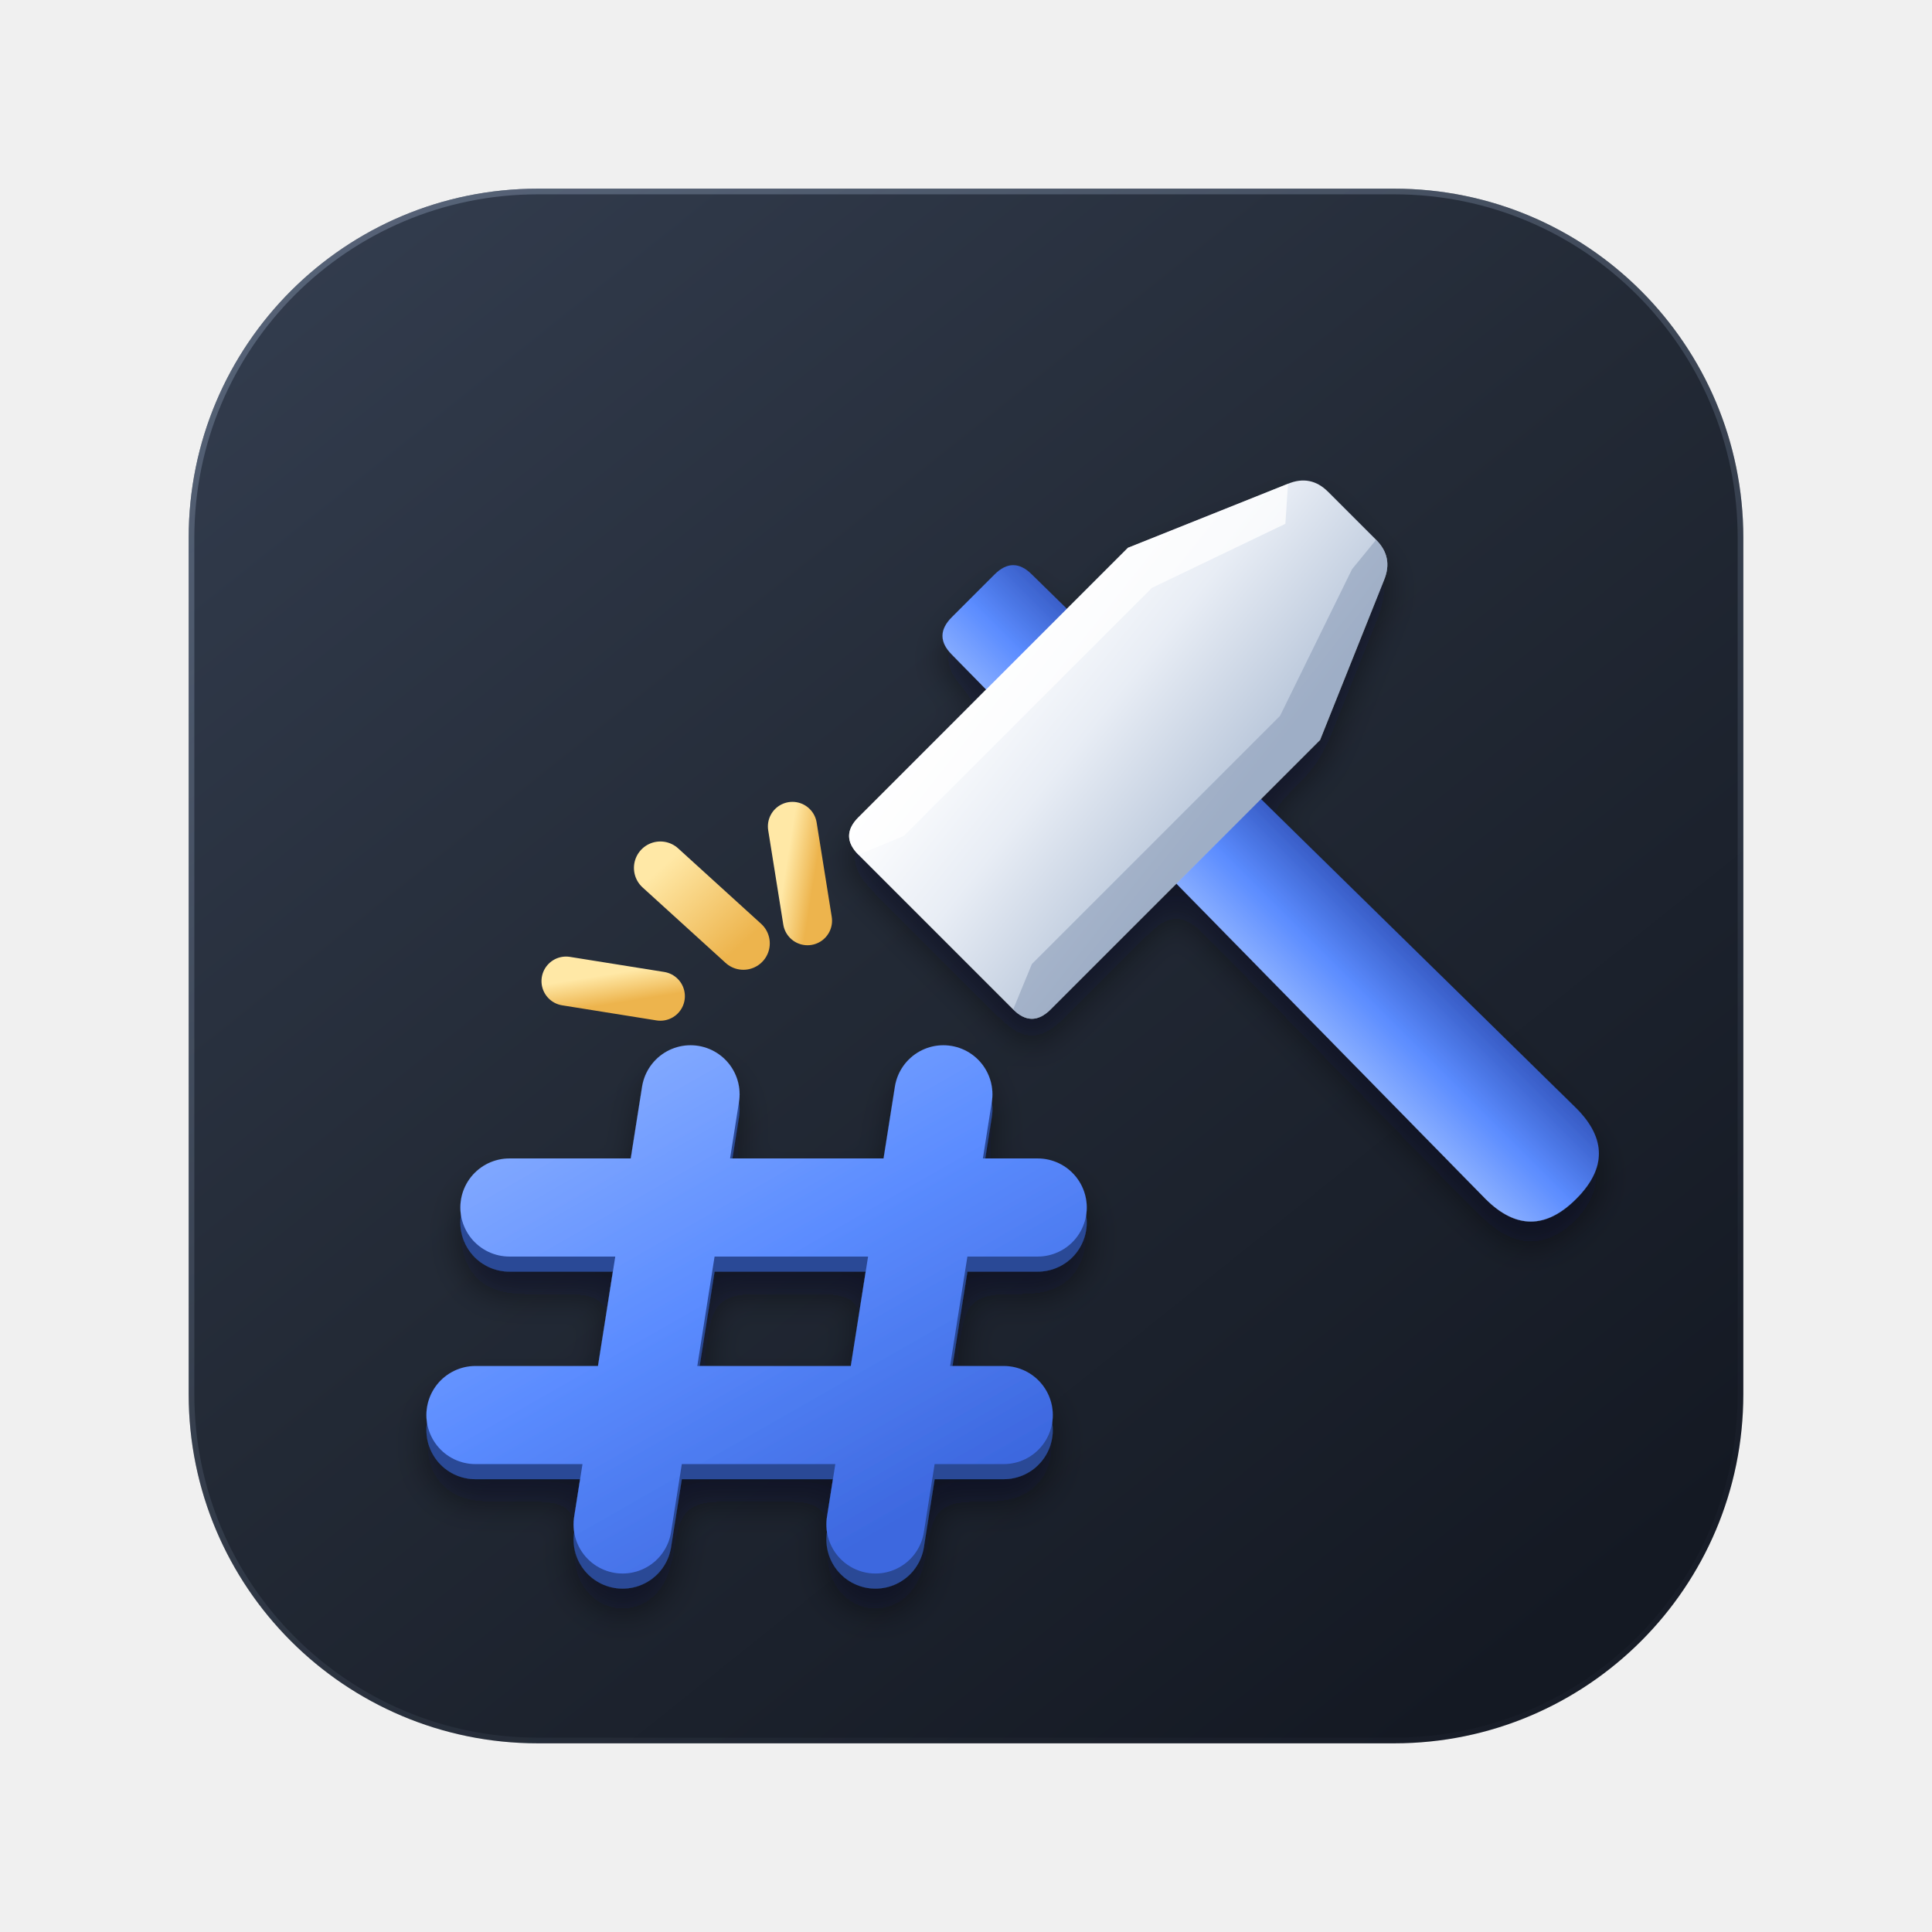
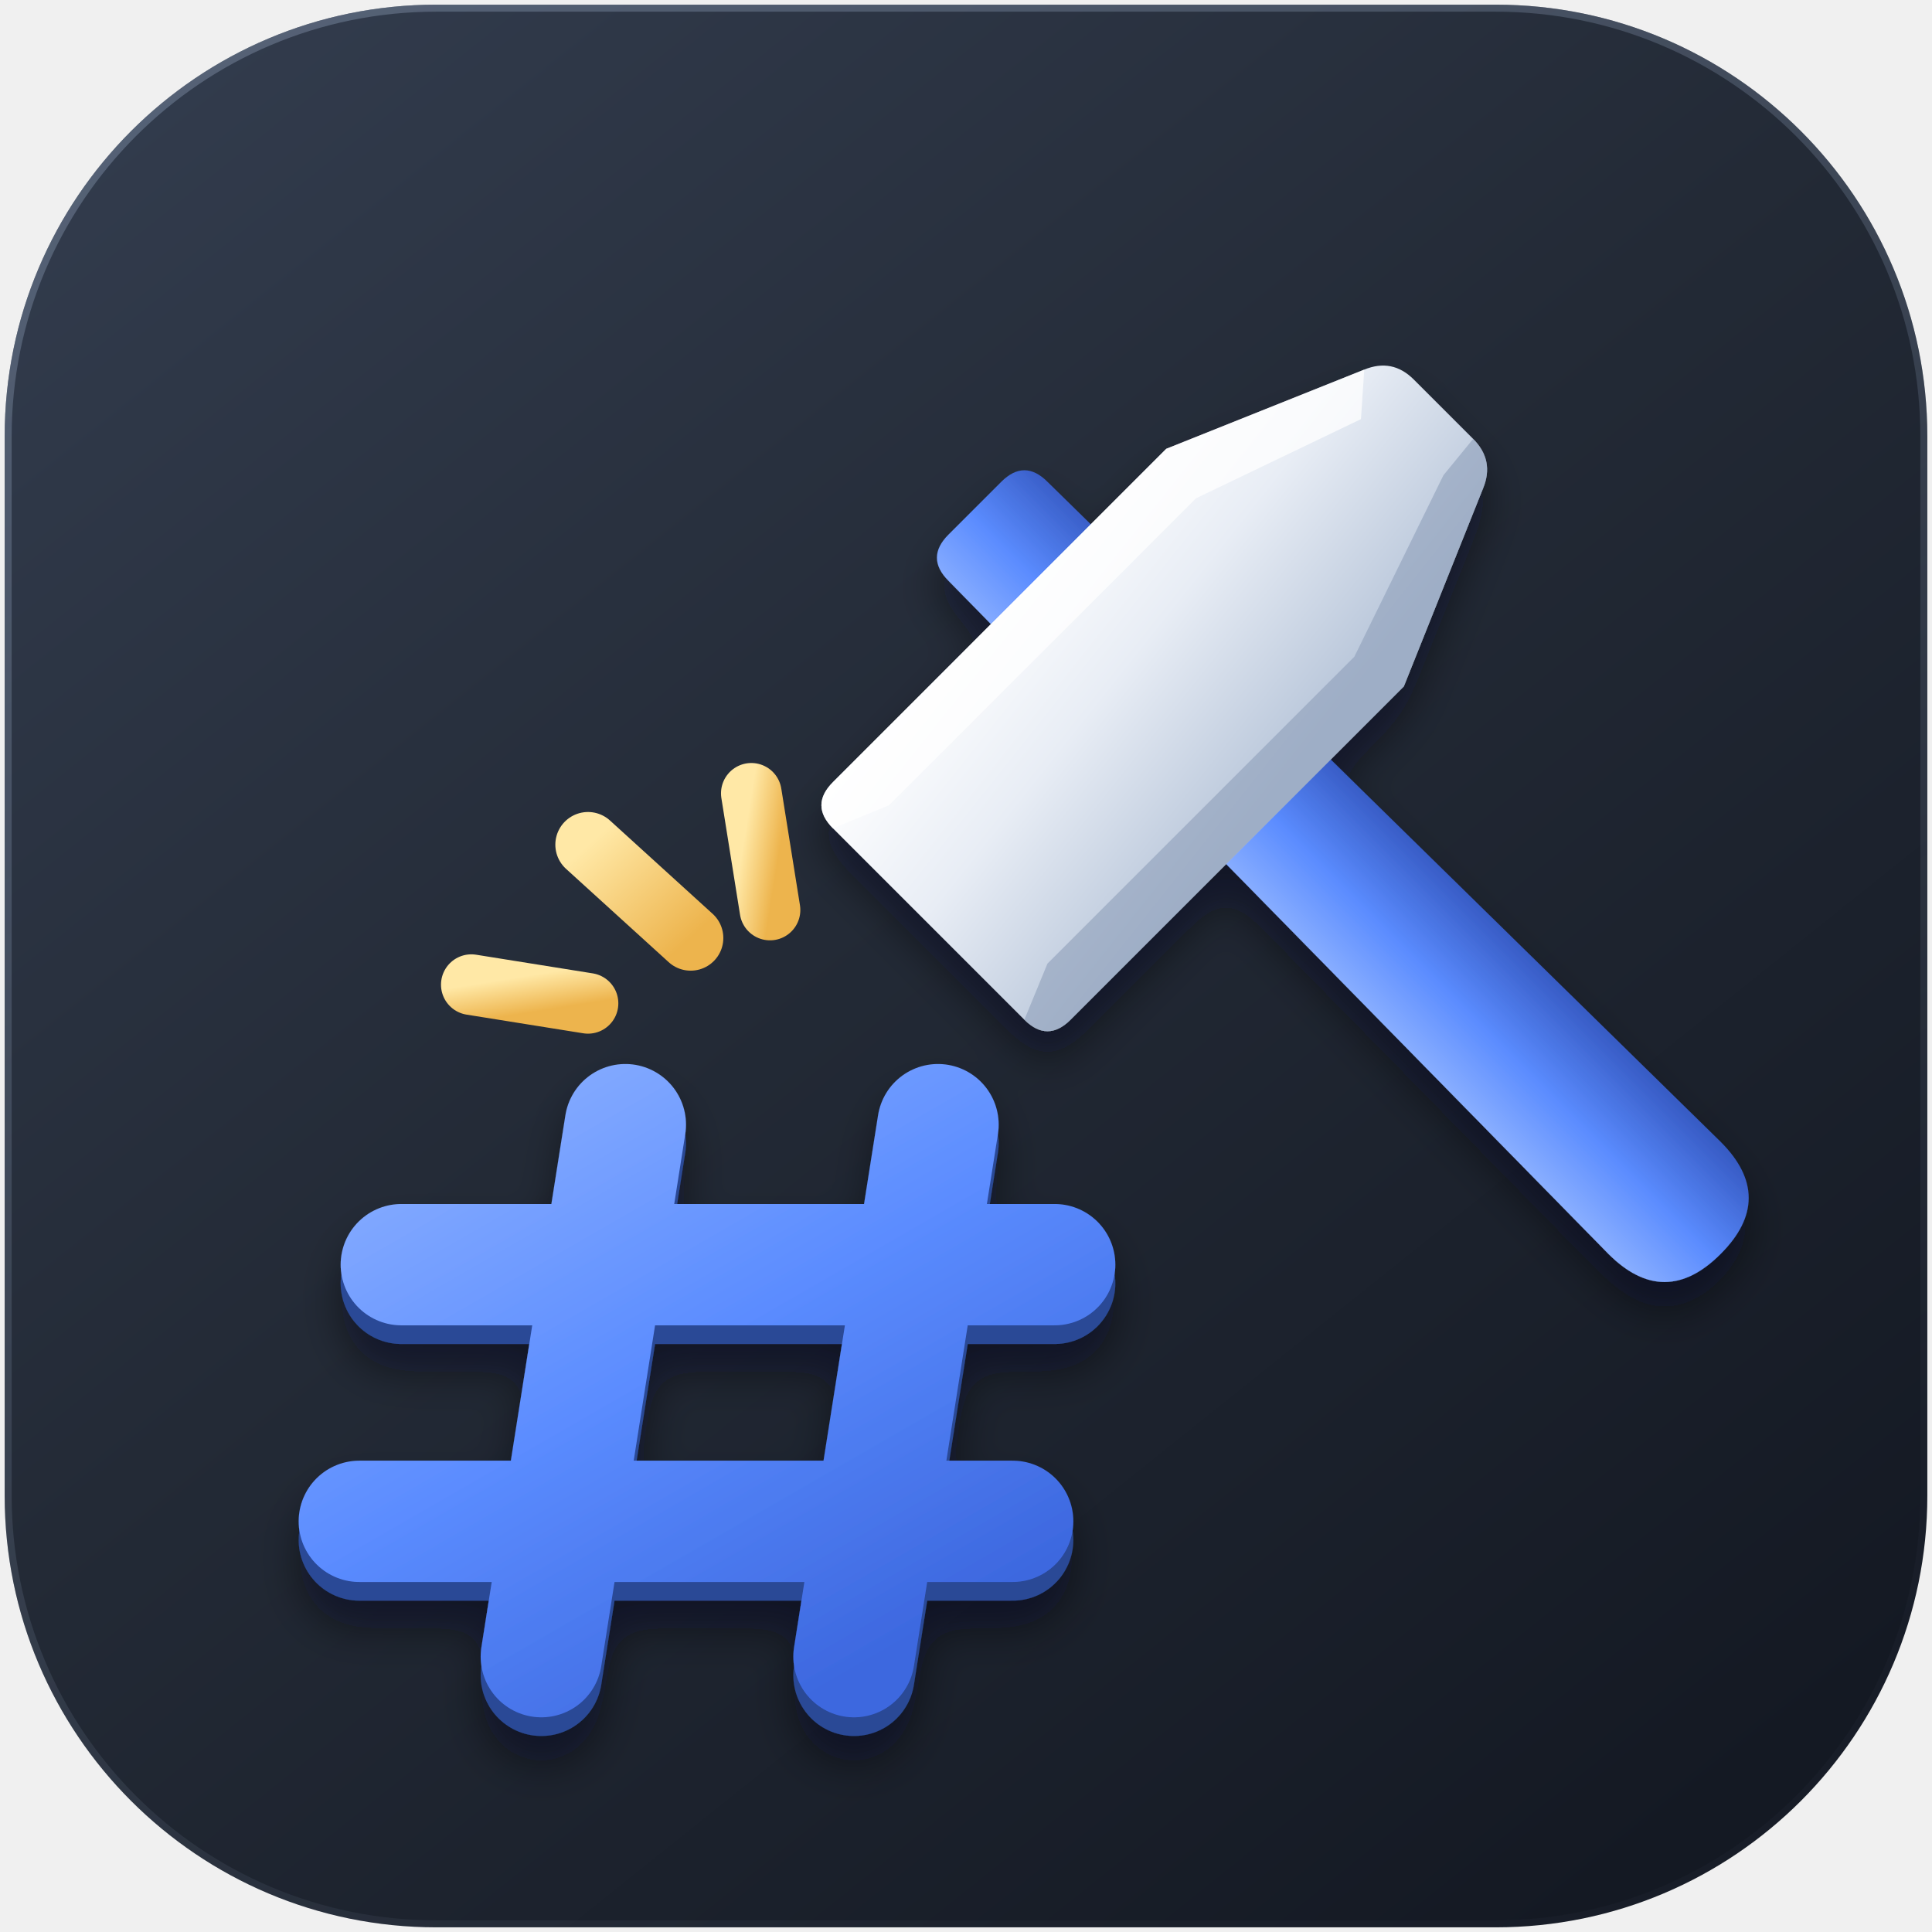
- <svg xmlns="http://www.w3.org/2000/svg" width="1024" height="1024" viewBox="0 0 1024 1024">
+ <svg xmlns="http://www.w3.org/2000/svg" width="1024" height="1024" viewBox="98 98 828 828">
  <defs>
    <linearGradient id="surface" x1="0" y1="0" x2="0.8" y2="1">
      <stop stop-color="#343E50" />
      <stop offset="0.5" stop-color="#232A36" />
      <stop offset="1" stop-color="#141923" />
    </linearGradient>
    <linearGradient id="rim" x1="0" y1="0" x2="0.5" y2="1">
      <stop stop-color="#77869D" stop-opacity="0.55" />
      <stop offset="1" stop-color="#77869D" stop-opacity="0.04" />
    </linearGradient>
    <linearGradient id="blue" x1="0" y1="0" x2="0.75" y2="1">
      <stop stop-color="#8AAFFF" />
      <stop offset="0.5" stop-color="#5B8CFF" />
      <stop offset="1" stop-color="#3D68DF" />
    </linearGradient>
    <linearGradient id="grip" x1="0" y1="0" x2="1" y2="0">
      <stop stop-color="#8AAFFF" />
      <stop offset="0.45" stop-color="#5B8CFF" />
      <stop offset="1" stop-color="#365AC3" />
    </linearGradient>
    <linearGradient id="steel" x1="0" y1="0" x2="0.25" y2="1">
      <stop stop-color="#FFFFFF" />
      <stop offset="0.45" stop-color="#E8EDF5" />
      <stop offset="1" stop-color="#B7C5D9" />
    </linearGradient>
    <linearGradient id="gold" x1="0" y1="0" x2="1" y2="1">
      <stop stop-color="#FFE8A6" />
      <stop offset="1" stop-color="#EDB44D" />
    </linearGradient>
    <filter id="shadow" x="-25%" y="-25%" width="150%" height="160%" color-interpolation-filters="sRGB">
      <feDropShadow dx="0" dy="12" stdDeviation="9" flood-color="#080D17" flood-opacity="0.45" />
    </filter>
    <path id="hash" d="M366 580 330 808 M500 580 464 808 M270 640H550 M252 750H532" />
  </defs>
  <rect x="100" y="100" width="824" height="824" rx="185" fill="url(#surface)" />
  <rect x="101.5" y="101.5" width="821" height="821" rx="183.5" fill="none" stroke="url(#rim)" stroke-width="3" />
  <g filter="url(#shadow)">
    <g fill="none" stroke-width="52" stroke-linecap="round">
      <use href="#hash" transform="translate(0 8)" stroke="#294896" />
      <use href="#hash" stroke="url(#blue)" />
    </g>
    <g transform="translate(595 395) rotate(-45)">
      <path d="M -30 -98 Q -30 -112 -16 -112 L 16 -112 Q 30 -112 30 -98 L 34 306 Q 34 340 0 340 Q -34 340 -34 306 Z" fill="url(#grip)" />
      <path d="M -140 -58 Q -140 -72 -126 -72 L 76 -72 L 160 -36 Q 172 -31 172 -18 L 172 18 Q 172 31 160 36 L 76 72 L -126 72 Q -140 72 -140 58 Z" fill="url(#steel)" />
      <path d="M -126 -72 H76 L160 -36 L144 -22 L70 -48 H-116 L-140 -58 Q-140 -72 -126 -72 Z" fill="#FFFFFF" fill-opacity="0.75" />
      <path d="M -140 58 L-116 48 H70 L152 20 L172 18 Q172 31 160 36 L76 72 H-126 Q-140 72 -140 58 Z" fill="#8E9FB9" fill-opacity="0.6" />
    </g>
  </g>
  <g stroke="url(#gold)" stroke-width="26" stroke-linecap="round">
    <line x1="350" y1="528" x2="300" y2="520" />
    <line x1="394" y1="500" x2="350" y2="460" stroke-width="28" />
    <line x1="428" y1="488" x2="420" y2="438" />
  </g>
</svg>
